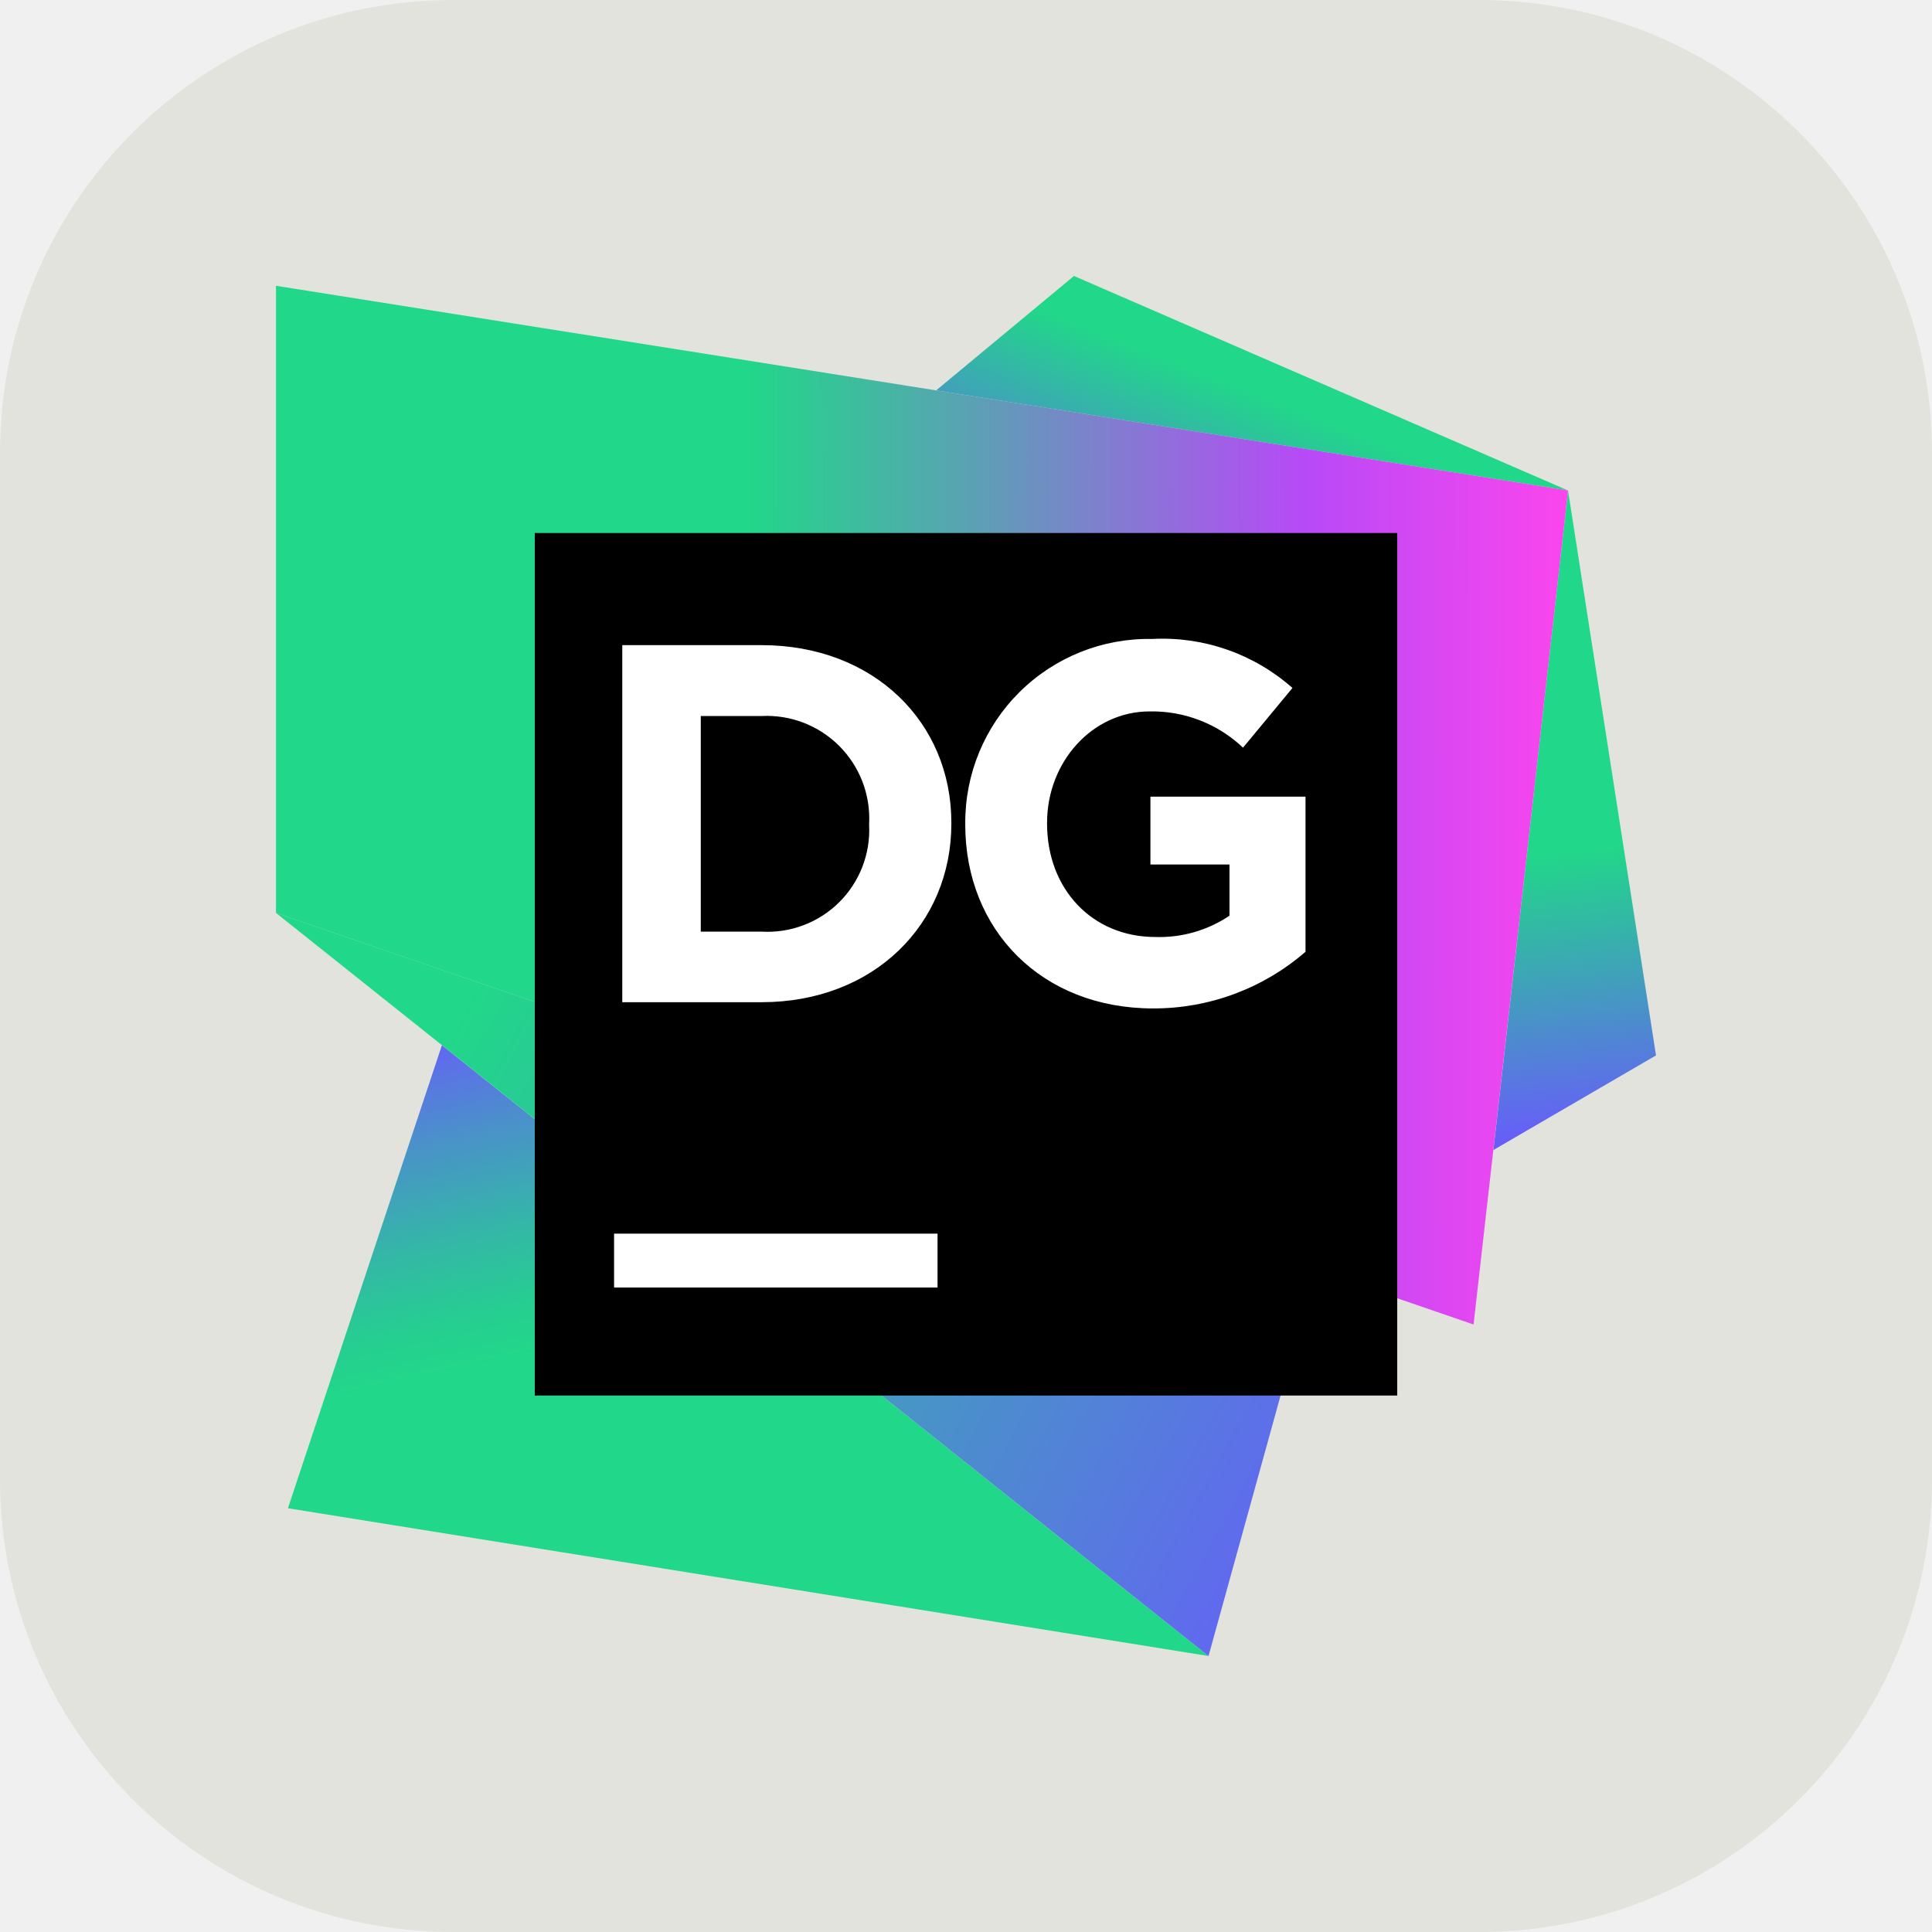
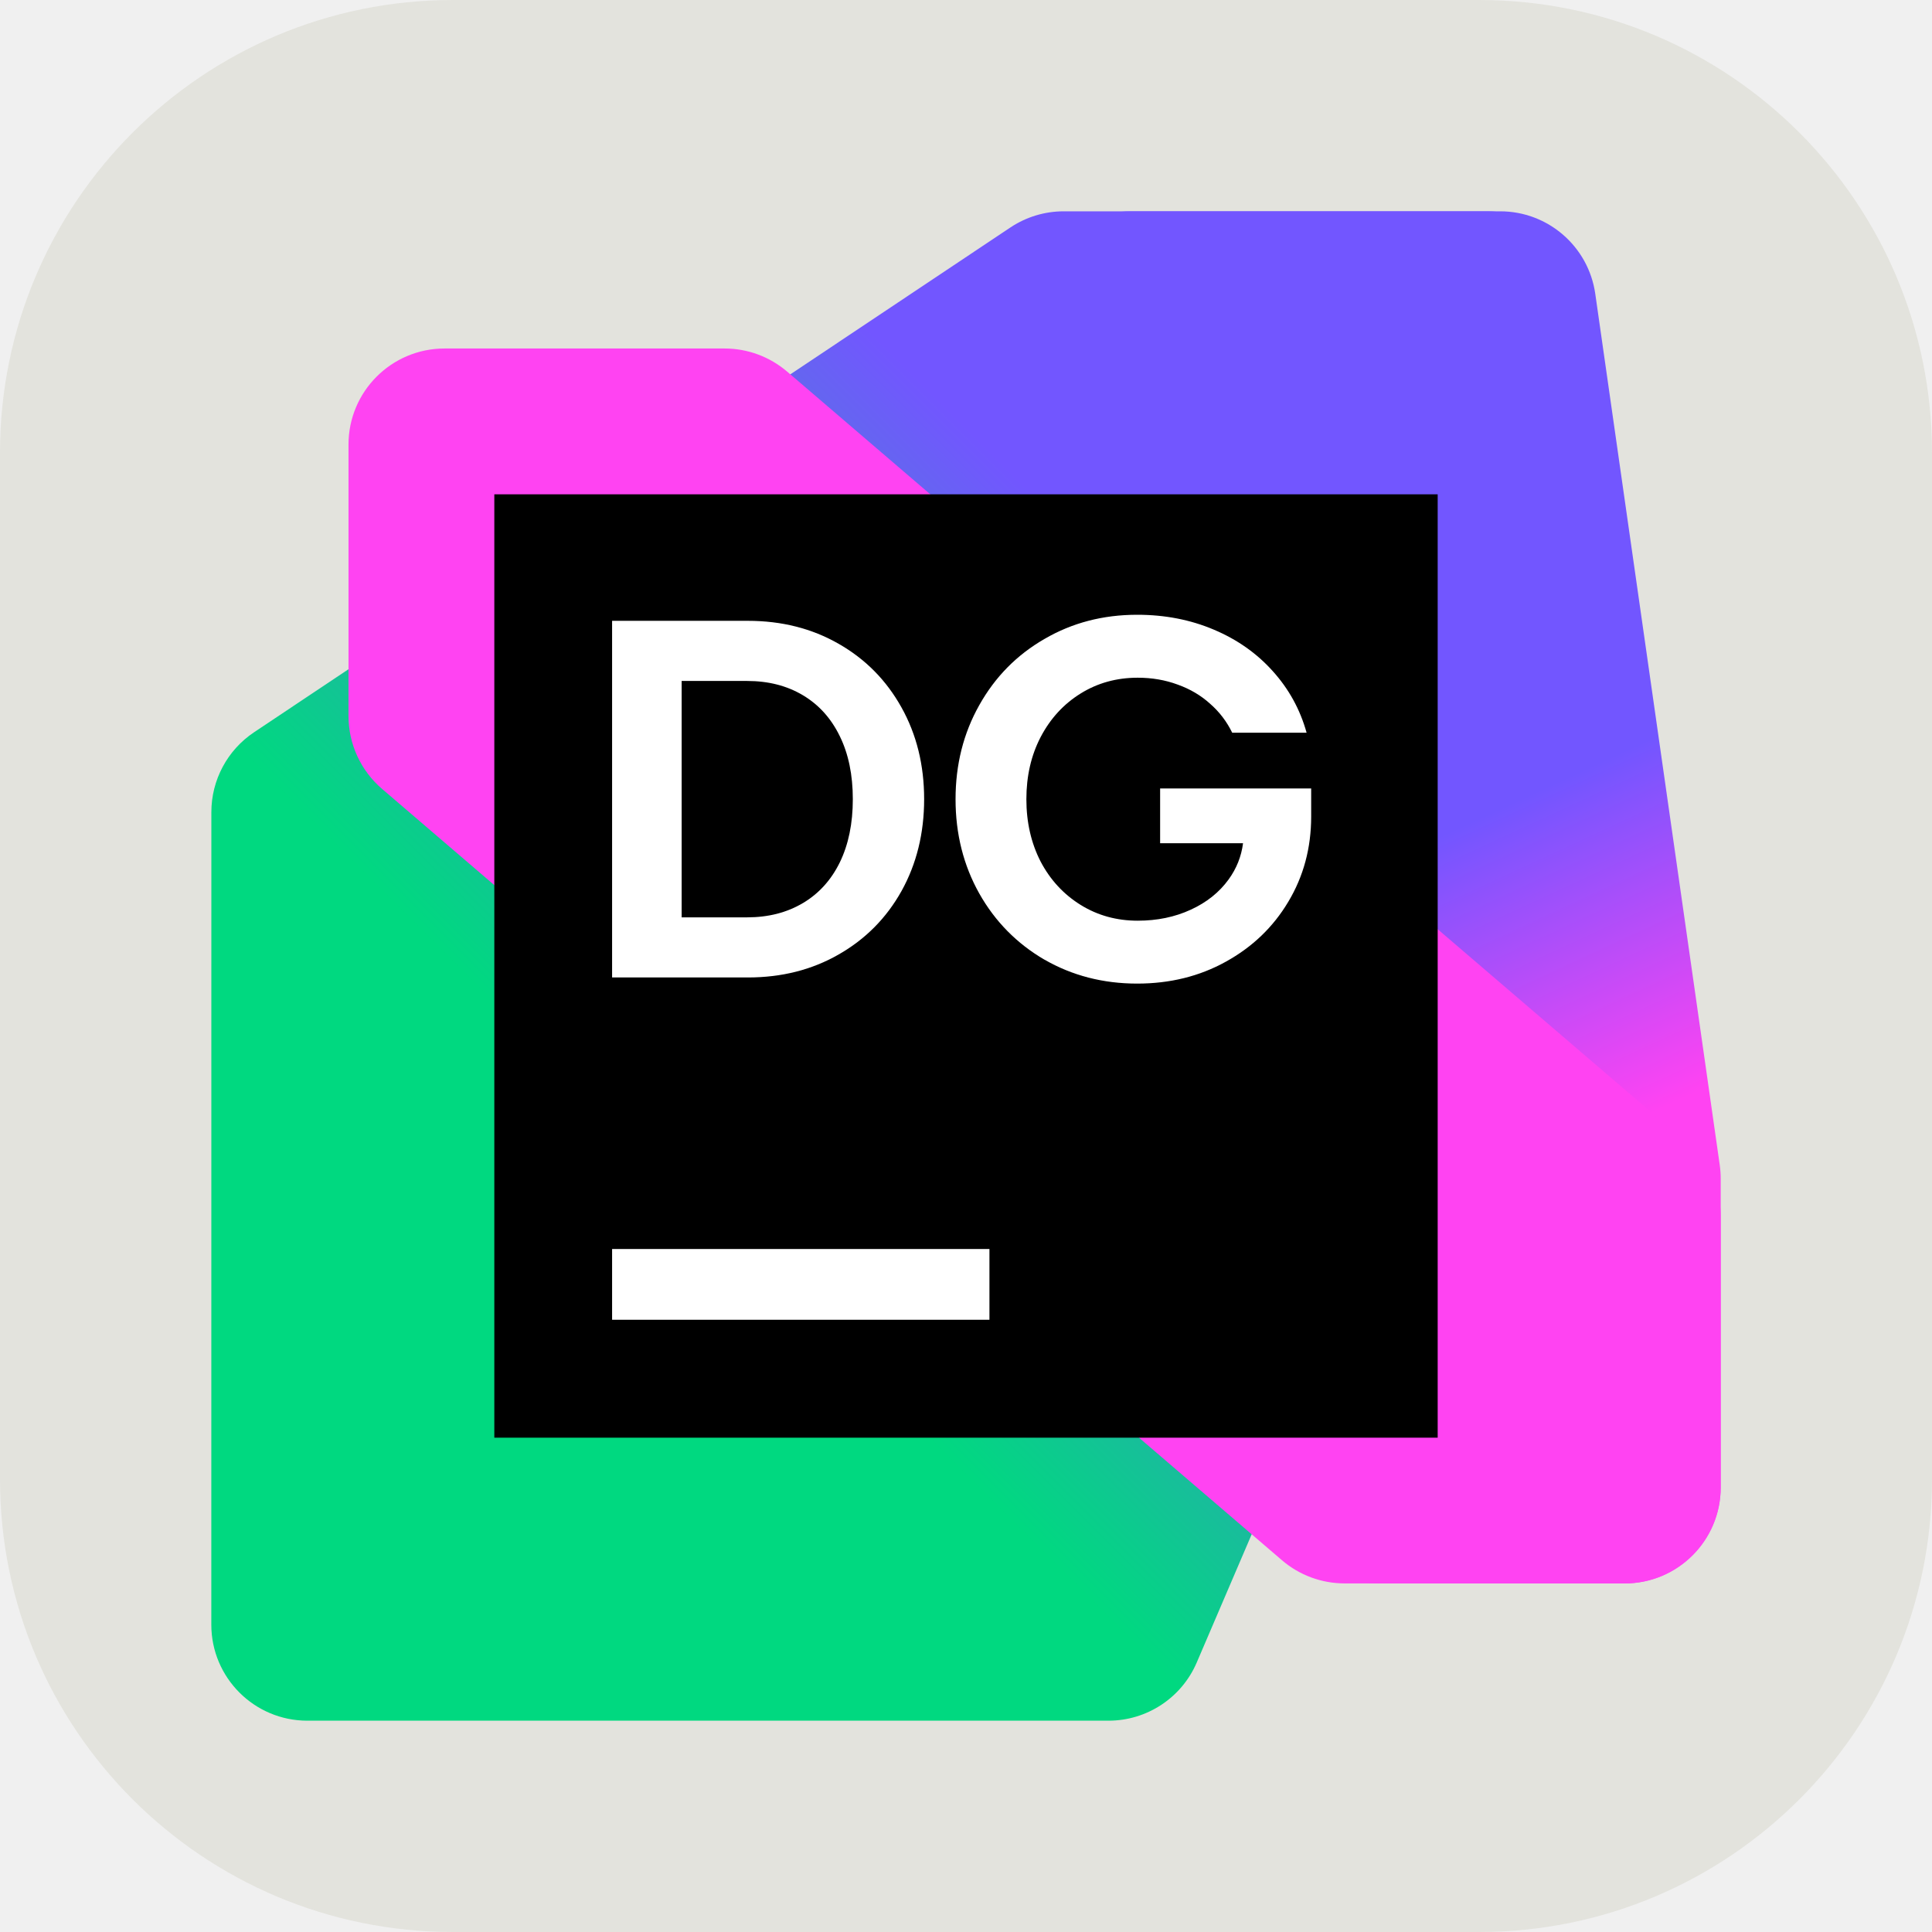
<svg xmlns="http://www.w3.org/2000/svg" width="256" height="256" viewBox="0 0 256 256" fill="none">
  <rect width="256" height="256" rx="60" fill="#E3E3DD" />
-   <svg x="28" y="28" width="200" height="200" viewBox="0 0 128 128" fill="#000000" preserveAspectRatio="xMidYMid meet">
+   <svg x="28" y="28" width="200" height="200" viewBox="0 0 64 64" fill="#000000" preserveAspectRatio="xMidYMid meet">
    <defs>
-       <linearGradient id="a" gradientUnits="userSpaceOnUse" x1="92.39" y1="40.62" x2="95.19" y2="65.06" gradientTransform="rotate(.104) scale(1.21905)">
-         <stop offset=".16" stop-color="#21d789" />
-         <stop offset=".54" stop-color="#419fbc" />
-         <stop offset="1" stop-color="#6b57ff" />
+       <linearGradient id="datagrip_a" x1="59.778" x2="1.073" y1="3.982" y2="62.687" gradientUnits="userSpaceOnUse">
+         <stop offset=".28" stop-color="#7256FF" />
+         <stop offset=".66" stop-color="#00D980" />
      </linearGradient>
-       <linearGradient id="b" gradientUnits="userSpaceOnUse" x1="66.85" y1="30.12" x2="73.95" y2="11.96" gradientTransform="rotate(.104) scale(1.21905)">
-         <stop offset="0" stop-color="#6b57ff" />
-         <stop offset=".95" stop-color="#21d789" />
-       </linearGradient>
-       <linearGradient id="c" gradientUnits="userSpaceOnUse" x1="27.62" y1="52.97" x2="34.52" y2="83.01" gradientTransform="rotate(.104) scale(1.21905)">
-         <stop offset="0" stop-color="#6b57ff" />
-         <stop offset=".02" stop-color="#685cfb" />
-         <stop offset=".28" stop-color="#4a91ca" />
-         <stop offset=".51" stop-color="#34b7a7" />
-         <stop offset=".69" stop-color="#26ce91" />
-         <stop offset=".8" stop-color="#21d789" />
-       </linearGradient>
-       <linearGradient id="d" gradientUnits="userSpaceOnUse" x1="10.48" y1="52.51" x2="94.6" y2="98.96" gradientTransform="rotate(.104) scale(1.21905)">
-         <stop offset=".08" stop-color="#21d789" />
-         <stop offset=".89" stop-color="#6b57ff" />
-       </linearGradient>
-       <linearGradient id="e" gradientUnits="userSpaceOnUse" x1="10.99" y1="41.31" x2="95.54" y2="41.31" gradientTransform="rotate(.104) scale(1.21905)">
-         <stop offset=".31" stop-color="#21d789" />
-         <stop offset=".49" stop-color="#59a3b2" />
-         <stop offset=".77" stop-color="#b74af7" />
-         <stop offset="1" stop-color="#ff45ed" />
+       <linearGradient id="datagrip_b" x1="64.718" x2="39.477" y1="56.379" y2="1.939" gradientUnits="userSpaceOnUse">
+         <stop offset=".3" stop-color="#FF43F2" />
+         <stop offset=".54" stop-color="#7256FF" />
      </linearGradient>
    </defs>
-     <path fill="url(#a)" d="m115.055 23.676 7.46 47.906-13.788 8.023Zm0 0" />
-     <path fill="url(#b)" d="M115.055 23.676 73.156 5.484l-11.691 9.704Zm0 0" />
-     <path fill="url(#c)" d="M84.566 122.516 19.555 70.719 6.496 109.984Zm0 0" />
-     <path fill="url(#d)" d="M93.621 89.781 5.484 59.5l79.082 63.016Zm0 0" />
-     <path fill="url(#e)" d="M5.484 6.316V59.5l101.559 34.902 8.012-70.726Zm0 0" />
-     <path fill="#000" d="M27.43 27.281h73.14v73.145H27.43Zm0 0" />
-     <path fill="#fff" d="M34.852 36.79h11.812c9.508 0 16.094 6.534 16.094 15.058v.082c0 8.535-6.586 15.14-16.094 15.14H34.852Zm6.656 6.01v18.286h5.156a8.632 8.632 0 0 0 9.121-9.043v-.113a8.698 8.698 0 0 0-9.12-9.13Zm22.43 9.216v-.086a15.549 15.549 0 0 1 15.847-15.664 16.613 16.613 0 0 1 11.899 4.156l-4.192 5.062a11.193 11.193 0 0 0-7.914-3.074c-4.875 0-8.703 4.293-8.703 9.438v.082c0 5.535 3.816 9.61 9.18 9.61a10.646 10.646 0 0 0 6.289-1.806v-4.34H79.64v-5.753h13.152v13.152a19.633 19.633 0 0 1-12.934 4.805c-9.433 0-15.921-6.645-15.921-15.582ZM34.156 86.699h27.43v4.57h-27.43Zm0 0" />
+     <path fill="url(#datagrip_a)" d="M4.073 64H38.041c1.629 0 3.102-.971 3.743-2.468l16.068-37.491c.217-.507.329-1.053.329-1.605V4.073C58.182 1.823 56.358 0 54.109 0h-17.966c-.805 0-1.591.239-2.261.685L1.814 22.088C.681 22.844.002 24.115.002 25.476L0 59.927C0 62.177 1.823 64 4.073 64Z" />
+     <path fill="url(#datagrip_b)" d="M49.481 58.182h10.447c2.249 0 4.073-1.823 4.073-4.073V41.016c0-.193-.014-.385-.041-.576L58.682 3.497C58.395 1.49 56.677 0 54.65 0H38.977c-2.25 0-4.073 1.824-4.073 4.074l.005 18.539c0 .438.07.872.209 1.287l10.499 31.498c.554 1.663 2.111 2.785 3.864 2.785Z" />
+     <path fill="#FF43F2" d="m48.052 58.18 11.876-.002c2.249 0 4.072-1.823 4.072-4.073V42.599c0-1.189-.52-2.319-1.422-3.092L24.416 6.797c-.738-.632-1.679-.98-2.651-.98H9.89c-2.249 0-4.073 1.823-4.073 4.073V21.398c0 1.189.52 2.318 1.422 3.092L45.4 57.199c.738.633 1.679.98 2.651.98l.001.001Z" />
+     <path fill="#000" d="M52 12H12v40h40V12Z" />
+     <path fill="#fff" fill-rule="evenodd" d="M22.751 17.364h-5.757v15.122h5.757c1.433 0 2.714-.324 3.845-.972 1.138-.648 2.027-1.544 2.668-2.69.64-1.152.961-2.452.961-3.899s-.321-2.743-.961-3.889c-.641-1.152-1.53-2.052-2.668-2.7-1.131-.648-2.412-.972-3.845-.972Zm2.333 11.968c-.677.403-1.465.605-2.365.605l-2.776.001V19.914h2.776c.9 0 1.688.201 2.365.605.677.403 1.199.983 1.566 1.739.367.749.551 1.638.551 2.668s-.183 1.922-.551 2.679c-.367.749-.889 1.325-1.566 1.728Z" clip-rule="evenodd" />
+     <path fill="#fff" d="M35.327 31.73c1.174.676 2.485 1.016 3.932 1.016 1.39 0 2.643-.31 3.759-.929 1.123-.62 2.006-1.465 2.646-2.538.648-1.08.972-2.286.972-3.618v-1.188h-6.405v2.322h3.516c-.072.56-.276 1.072-.611 1.534-.396.547-.932.976-1.609 1.285-.67.309-1.419.465-2.247.465-.893 0-1.699-.223-2.419-.669-.72-.447-1.286-1.058-1.696-1.836-.403-.784-.605-1.667-.605-2.646 0-.979.201-1.858.605-2.636.411-.785.976-1.4 1.696-1.847.72-.447 1.526-.669 2.419-.669.605 0 1.171.097 1.696.292.526.188.983.458 1.372.81.396.345.709.756.94 1.231h3.154c-.274-.987-.753-1.857-1.437-2.614-.677-.756-1.513-1.344-2.506-1.761-.987-.417-2.066-.627-3.24-.627-1.448 0-2.758.341-3.932 1.026-1.174.676-2.096 1.613-2.765 2.808-.669 1.188-1.005 2.517-1.005 3.986 0 1.469.335 2.802 1.005 3.997.67 1.188 1.592 2.124 2.765 2.808Z" />
+     <path fill="#fff" d="M16.994 44h16v3h-16v-3Z" />
  </svg>
</svg>
